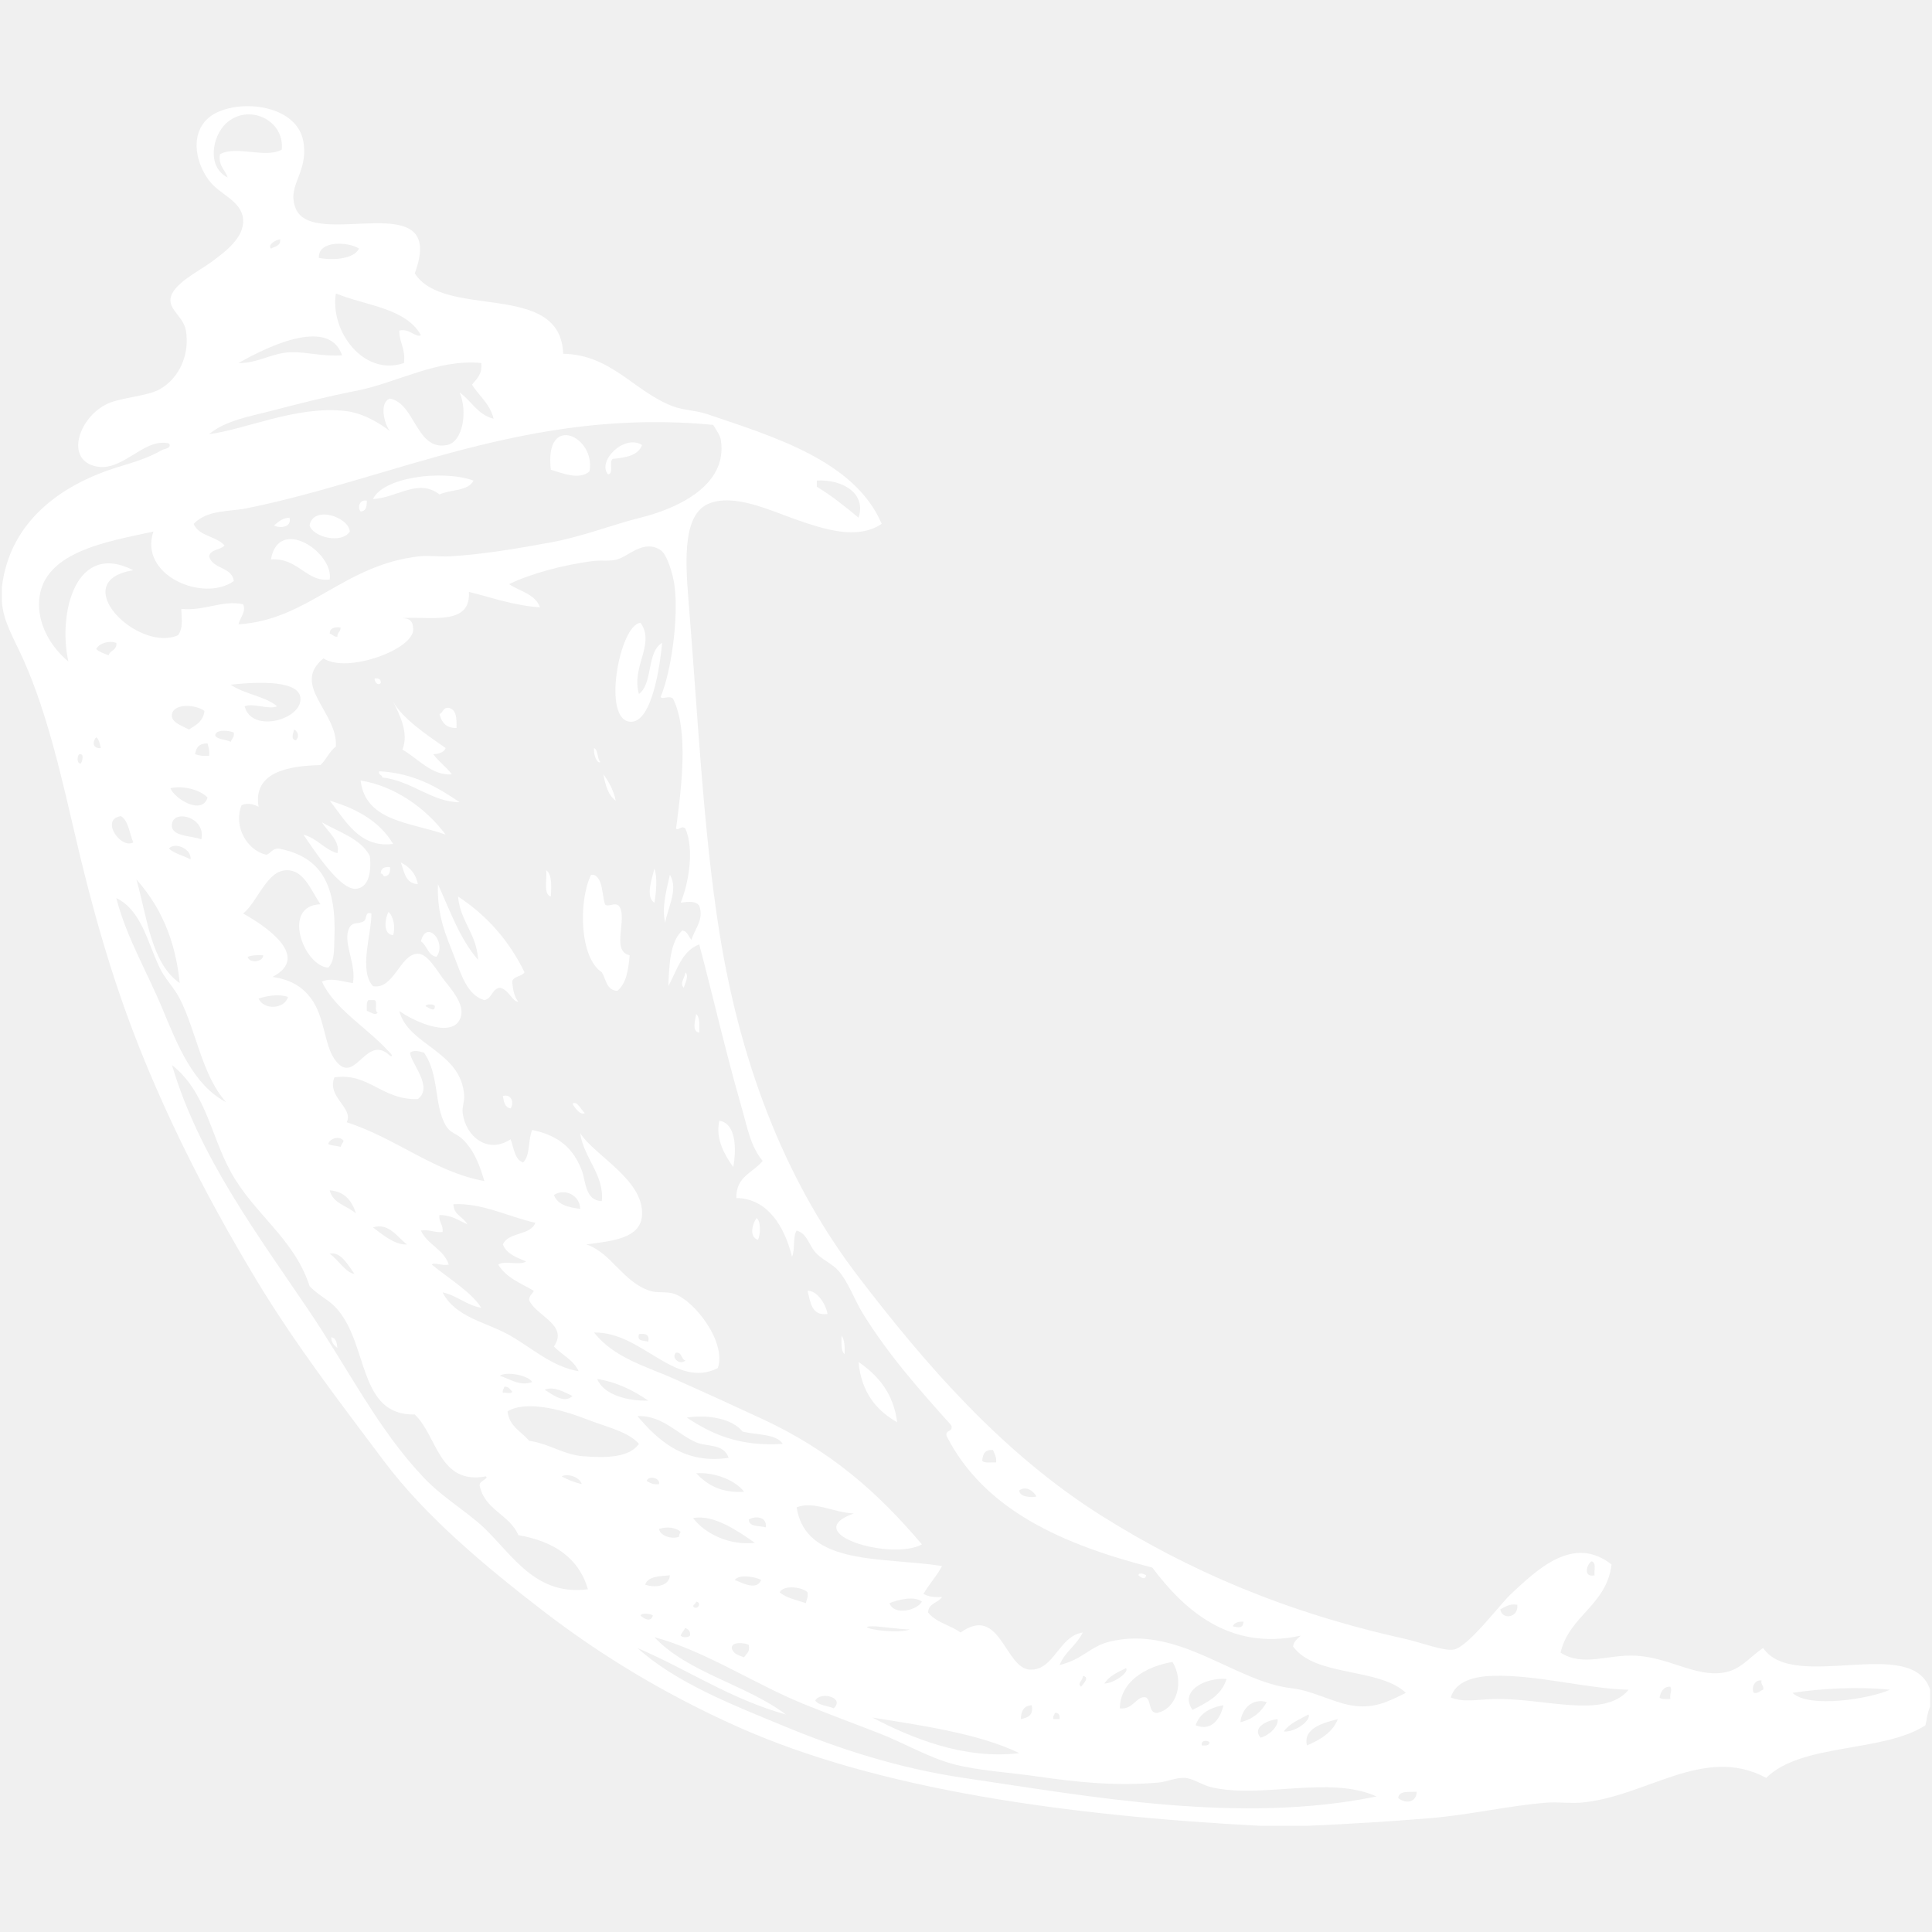
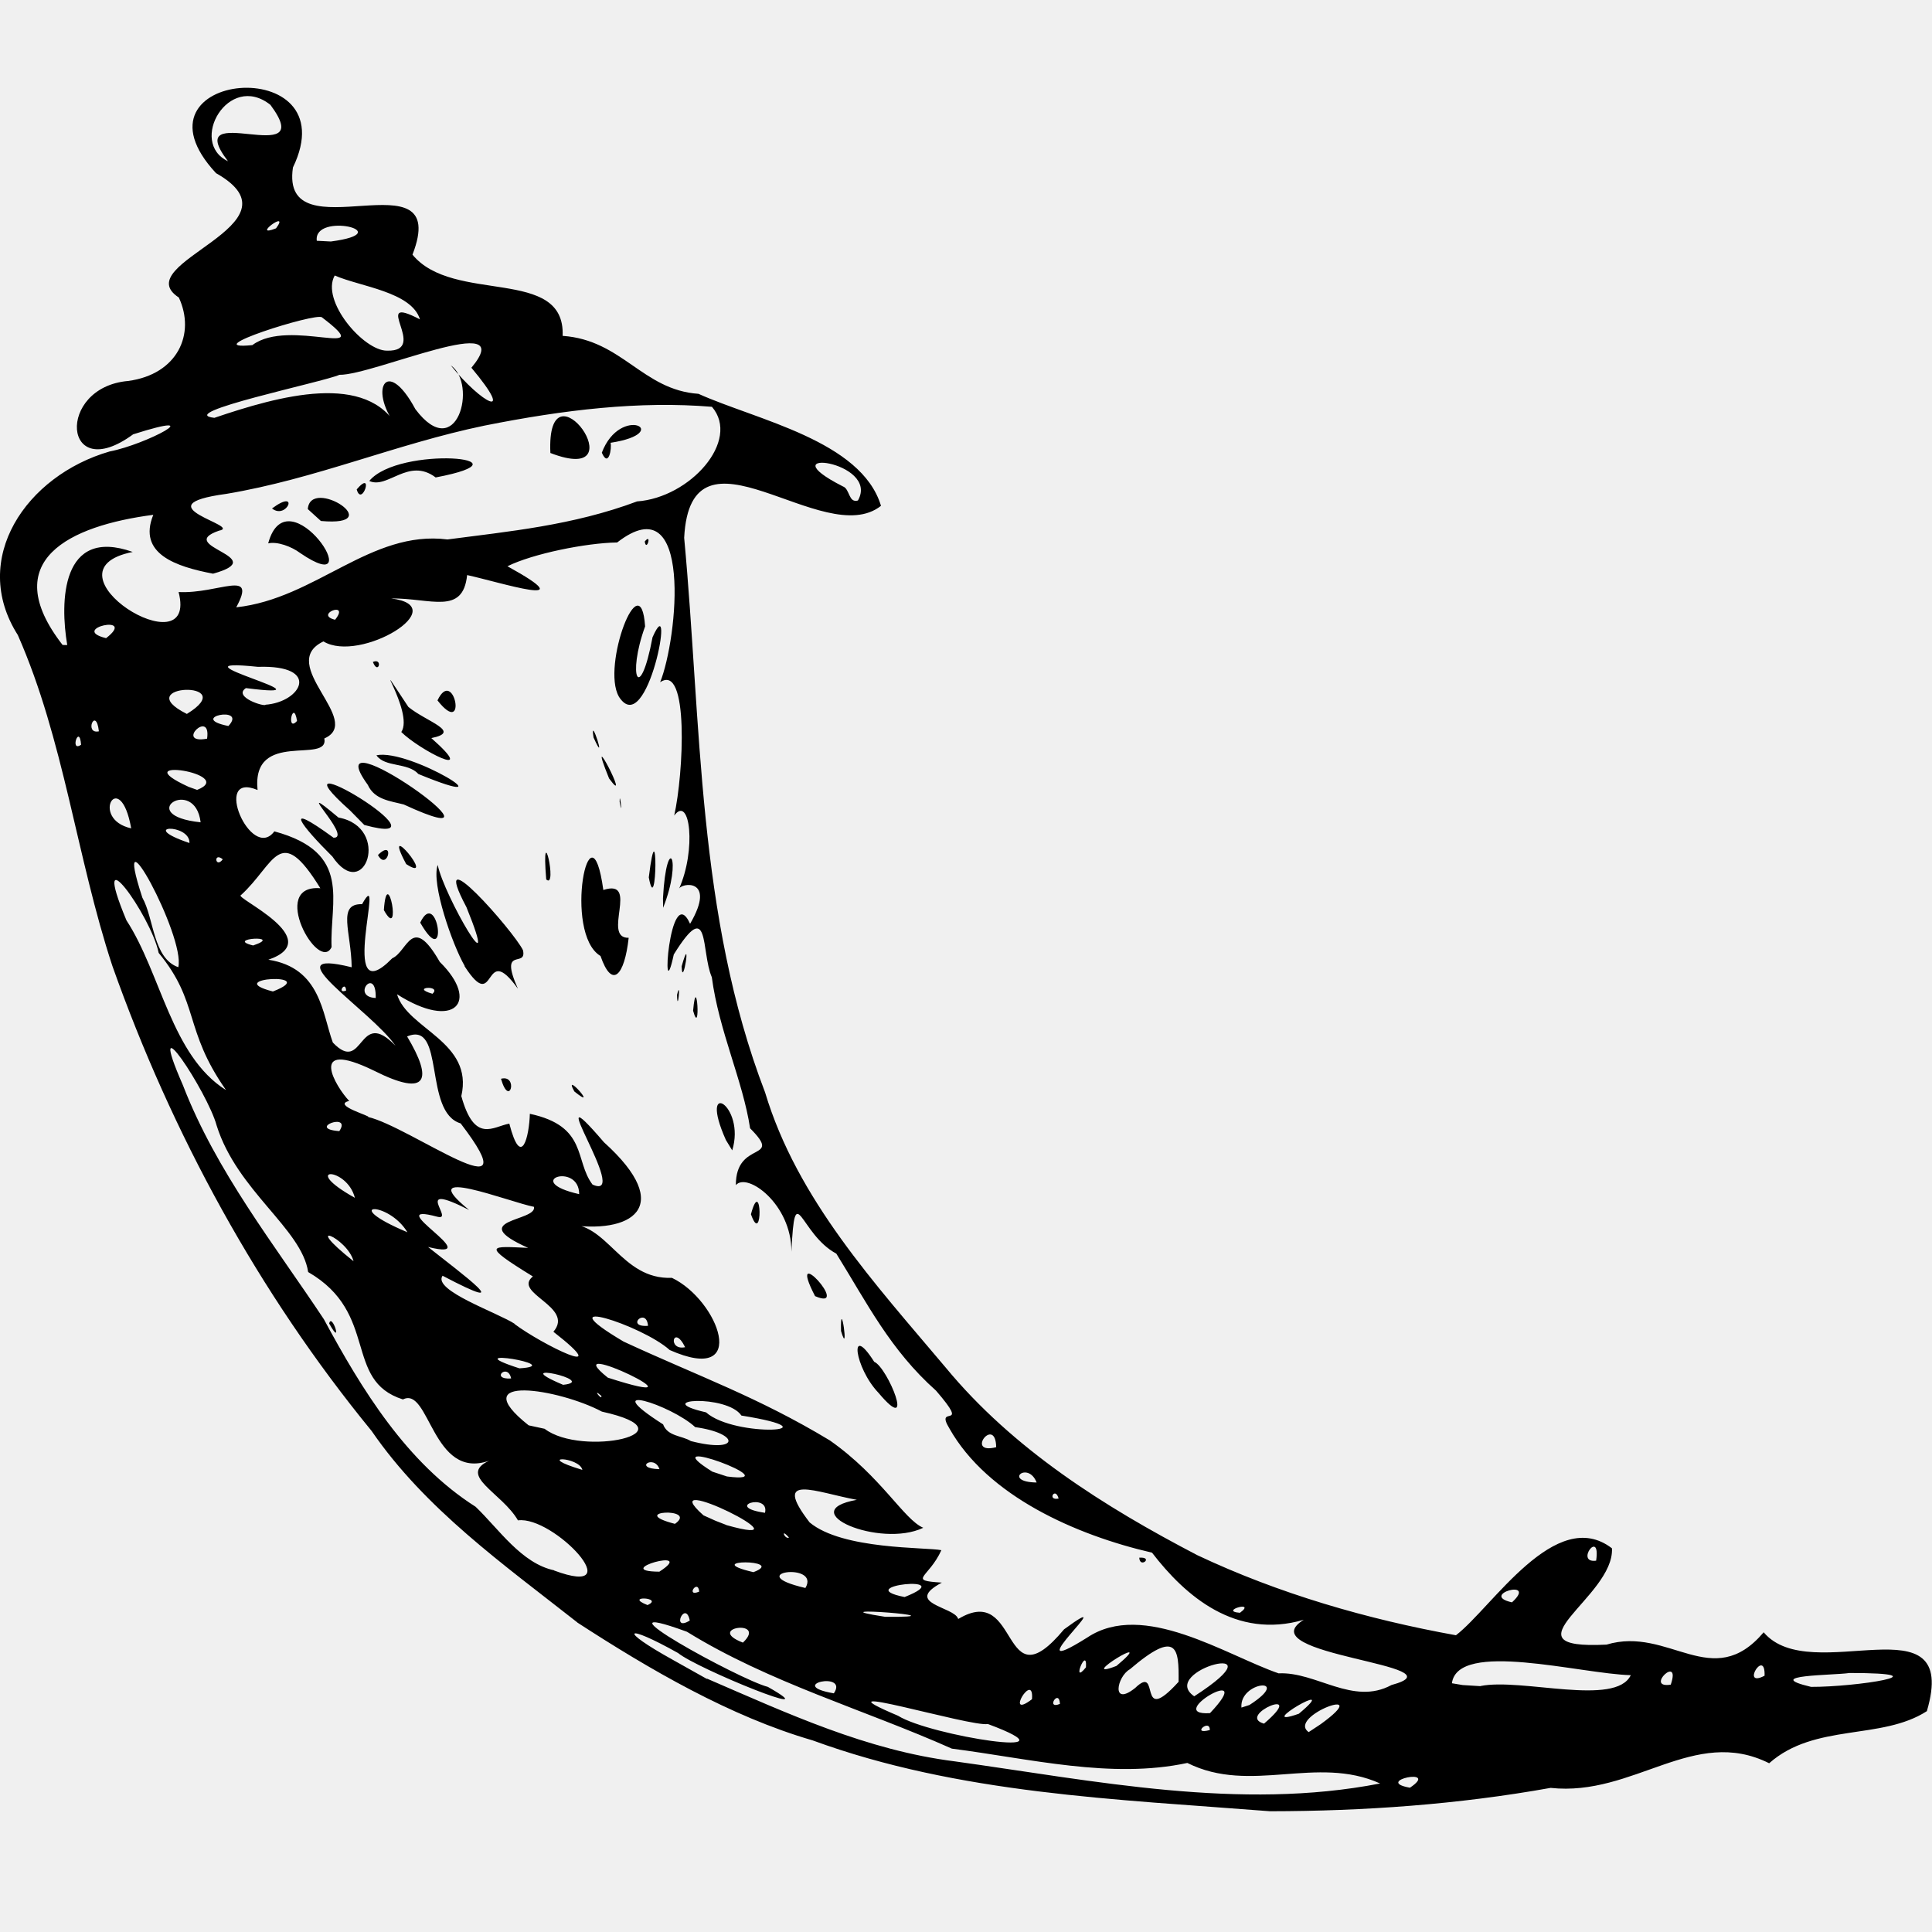
- <svg xmlns="http://www.w3.org/2000/svg" fill="#ffffff" version="1.1" width="800px" height="800px" viewBox="0 0 512 512" enable-background="new 0 0 512 512" xml:space="preserve">
-   <g id="SVGRepo_bgCarrier" stroke-width="0" />
-   <g id="SVGRepo_tracerCarrier" stroke-linecap="round" stroke-linejoin="round" />
-   <g id="SVGRepo_iconCarrier">
-     <g id="e6c6b53d3c8160b22dad35a0f7103ecc">
-       <path display="inline" fill-rule="evenodd" clip-rule="evenodd" d="M145.973,124.482c-1.766-15.299,12.003-8.814,10.244,0.41 C153.633,127.35,148.86,125.334,145.973,124.482z M162.363,121.613c3.468-0.354,6.774-0.874,7.787-3.687 c-4.797-2.957-11.965,4.339-9.016,7.787C162.771,125.574,161.323,122.351,162.363,121.613z M116.468,131.038 c2.888-1.343,7.633-0.836,9.016-3.687c-8.596-2.994-24.076-0.784-26.638,4.917C105.399,131.863,110.879,126.663,116.468,131.038z M97.207,132.679c-1.862-0.391-2.58,1.724-1.638,2.867C97.024,135.498,97.218,134.19,97.207,132.679z M92.699,140.875 c-0.262-3.909-9.718-7.03-10.653-1.639C82.864,142.297,90.491,144.266,92.699,140.875z M76.719,137.188 c-1.953,0.091-2.957,1.142-4.099,2.048C74.106,140.102,77.398,139.792,76.719,137.188z M71.803,148.25 c7.218-0.507,9.415,6.13,15.569,5.327C88.519,146.433,73.837,136.606,71.803,148.25z M169.329,183.899 c-2.152-7.142,4.438-13.272,0.409-18.851c-5.578,0.445-10.402,26.334-2.458,26.23c5.704-0.079,7.715-15.738,8.194-20.898 C171.298,172.754,173.117,181.132,169.329,183.899z M100.896,181.034c0.124-1.083-0.568-1.347-1.639-1.233 C99.284,180.907,100.193,181.772,100.896,181.034z M120.976,192.917c0.079-2.539-0.021-4.897-2.048-5.327 c-1.543-0.175-1.451,1.281-2.46,1.641C117.031,191.397,118.175,192.988,120.976,192.917z M101.306,206.031 c7.857,0.884,13.118,6.552,20.489,6.554c-5.878-3.957-11.985-7.683-21.309-8.194C100.189,205.509,101.3,205.216,101.306,206.031z M163.183,212.177c-0.611-2.805-1.828-5.005-3.277-6.968C160.439,208.089,161.174,210.768,163.183,212.177z M118.106,221.191 c-5.143-6.882-13.337-12.879-22.537-14.343C96.868,217.841,109.088,217.92,118.106,221.191z M104.175,223.648 c-3.512-5.911-9.533-9.317-16.803-11.471C91.458,217.255,95.201,224.823,104.175,223.648z M85.324,217.914 c1.399,2.429,4.916,4.912,4.099,8.195c-3.593-1.05-5.34-3.949-9.016-4.917c1.952,2.711,9.402,14.729,13.931,14.345 c2.891-0.25,4.198-3.441,3.688-8.606C95.811,222.176,88.76,220.078,85.324,217.914z M106.223,228.568 c0.911,2.505,1.231,5.598,4.509,5.735C110.174,231.448,108.506,229.699,106.223,228.568z M103.354,229.799 c-1.528-0.167-2.403,0.324-2.457,1.636c0.459,0.09,0.638,0.454,0.818,0.819C103.025,232.203,103.521,231.327,103.354,229.799z M173.427,239.222c0.427-2.316,0.861-6.778,0-9.016C172.901,232.508,170.922,237.686,173.427,239.222z M144.743,230.616 c0.313,2.422-0.858,6.323,1.229,6.97C146.063,235.793,146.481,231.755,144.743,230.616z M164.002,240.042 c-1.189-1.054-2.895,0.539-3.688-0.408c-0.838-2.713-0.491-6.61-2.868-7.787c-0.271,0-0.546,0-0.818,0 c-3.375,6.99-3.042,22.007,2.867,25.814c1.116,1.891,1.225,4.787,4.098,4.92c2.362-1.875,2.942-5.524,3.279-9.428 C161.743,252.076,166.521,243.235,164.002,240.042z M176.297,244.547c0.505-3.628,3.607-8.905,1.229-12.7 C176.741,235.438,175.255,240.499,176.297,244.547z M104.175,247.83c0.653-1.873,0.14-5.05-1.23-6.148 C101.989,243.476,101.433,247.608,104.175,247.83z M111.55,249.467c1.655,1.077,1.782,3.68,4.099,4.098 C118.532,249.885,113.063,243.399,111.55,249.467z M181.623,257.661c0.003,1.256-1.643,2.974-0.409,4.097 C181.451,260.743,182.698,258.631,181.623,257.661z M185.31,273.643c-0.017-1.892,0.231-4.05-0.818-4.915 C184.308,270.187,183.227,273.418,185.31,273.643z M133.269,290.447c0.243,1.526,0.492,3.057,2.048,3.277 C136.322,292.318,135.58,289.828,133.269,290.447z M151.709,292.497c0.57,1.082,2.208,3.231,3.277,2.454 C154.038,294.252,152.944,291.55,151.709,292.497z M190.637,297.005c-1.151,4.879,1.574,9.324,3.689,12.293 C195.192,304.541,195.111,297.729,190.637,297.005z M200.884,328.552c0.619-1.239,0.838-5.057-0.41-5.73 C199.395,324.302,198.433,327.845,200.884,328.552z M219.32,348.226c-0.593-3.011-2.952-6.263-5.325-6.15 C214.825,345.069,214.969,348.754,219.32,348.226z M223.012,353.961c0.017,1.896-0.229,4.059,0.818,4.915 C223.883,356.917,223.855,355.029,223.012,353.961z M87.782,354.372c0.006,1.501,0.809,2.196,1.641,2.869 C89.259,355.898,89.067,354.593,87.782,354.372z M237.764,376.907c-1.009-7.727-5.073-12.404-10.244-15.977 C228.26,368.927,232.179,373.755,237.764,376.907z M303.74,417.478c-0.249-0.232-1.946-0.956-2.05,0 C302.306,417.952,303.416,418.917,303.74,417.478z M511.501,447.802c0,1.506,0,3.003,0,4.508c-0.666,1.385-0.882,3.215-1.231,4.916 c-11.395,7.318-32.803,4.624-42.209,13.935c-16.497-8.887-31.829,5.111-49.17,6.559c-2.865,0.236-6.051-0.241-9.021,0 c-10.246,0.827-20.252,3.223-30.731,4.096c-10.745,0.895-21.512,1.551-32.781,2.05c-4.101,0-8.196,0-12.293,0 c-50.825-2.669-101.077-9.506-138.508-26.228c-18.661-8.338-35.838-18.567-51.632-30.735c-15.37-11.835-31.147-24.993-42.21-39.747 c-11.778-15.711-23.562-30.989-34.012-48.352c-10.081-16.759-19.504-34.412-27.864-54.094 c-8.247-19.408-14.123-38.613-19.672-62.287c-3.627-15.484-7.455-33.015-13.932-47.534c-2.522-5.654-5.458-10.282-5.736-15.574 c0-1.227,0-2.46,0-3.687c2.021-17.212,15.407-27.203,31.143-31.965c3.94-1.191,7.771-2.329,11.474-4.508 c0.241-0.139,2.602-0.38,1.641-1.638c-7.011-1.687-12.779,8.635-20.489,5.737c-6.845-2.574-2.904-13.172,4.508-16.391 c3.46-1.503,10.33-1.894,13.521-3.688c5.502-3.092,7.999-9.625,6.968-15.572c-0.611-3.514-4.258-5.364-4.098-8.196 c0.224-3.949,7.285-7.383,10.653-9.835c4.121-2.999,8.999-6.745,8.606-11.474c-0.414-4.94-6.224-6.514-9.016-10.244 C51.027,42,50.332,33.25,57.458,29.821c7.471-3.595,21.39-1.636,22.949,7.787c1.374,8.305-4.522,11.469-2.051,17.62 c4.604,11.446,40.409-6.672,31.556,17.212c7.874,12.343,38.645,1.784,39.339,21.309c12.834,0.258,18.732,9.997,29.094,13.933 c2.777,1.054,6.084,1.054,9.016,2.048c17.476,5.94,39.132,12.312,46.305,29.095c-6.482,4.367-15.328,1.443-22.946-1.229 c-6.627-2.327-16.287-6.935-22.949-4.099c-6.605,2.813-6.252,14.098-5.327,25.405c2.46,30.102,3.903,61.151,8.194,88.104 c5.993,37.623,18.803,67.756,36.883,91.384c17.49,22.859,38.037,46.796,64.743,63.518c22.535,14.105,47.853,25.234,79.91,32.37 c4.754,1.061,10.501,3.377,13.112,2.869c3.871-0.744,12.201-12.001,15.166-14.75c7.049-6.554,16.534-15.724,26.631-7.789 c-1.372,10.925-11.161,13.433-13.523,23.362c6.071,3.863,12.509,0.366,20.082,0.815c8.812,0.524,15.569,5.577,22.951,4.508 c4.711-0.682,7.069-4.191,10.653-6.554C475.388,448.642,506.78,433.147,511.501,447.802z M422.574,417.478 c-0.174-1.322,0.541-3.543-0.818-3.684C420.574,414.393,419.406,418.16,422.574,417.478z M216.457,128.99 c4.014,2.404,7.548,5.292,11.063,8.199c2.116-6.231-3.957-10.217-11.063-9.837C216.457,127.896,216.457,128.443,216.457,128.99z M326.688,431.001c1.563,0.329,2.694,0.641,2.869-1.227C328.097,429.679,327.104,430.045,326.688,431.001z M270.136,394.938 c-0.138,1.93,3.755,1.967,4.512,1.639C274.007,395.296,272.065,393.633,270.136,394.938z M260.301,387.154 c0.682,0.69,2.407,0.324,3.688,0.411c0.137-1.501-0.458-2.278-0.819-3.281C261.016,384.048,260.421,385.361,260.301,387.154z M181.623,219.55c-1.112-0.942-1.919,0.784-2.459,0c1.335-10.166,3.48-25.818-0.819-34.418c-1.063-0.928-2.745,0.326-3.277-0.412 c2.861-6.83,4.793-21.075,3.687-29.504c-0.389-2.971-1.932-8.255-3.687-9.425c-4.41-2.936-8.423,1.576-11.476,2.459 c-1.921,0.56-4.057,0.16-6.146,0.408c-8.263,0.996-17.031,3.46-22.537,6.146c2.87,1.913,6.938,2.624,8.194,6.146 c-7.14-0.505-12.71-2.583-18.851-4.096c0.655,9.245-10.683,6.348-17.619,6.968c2.396,0.052,2.78,1.21,2.869,2.867 c0.285,5.439-17.613,11.885-23.768,7.789c-8.779,7.078,3.863,14.308,3.278,23.358c-1.726,1.279-2.523,3.485-4.098,4.913 c-8.725,0.212-17.902,1.967-16.394,11.066c-1.179-0.688-3.039-1.147-4.508-0.412c-2.23,5.745,1.514,11.981,6.559,13.116 c1.271-0.37,1.567-1.711,3.278-1.639c11.396,2.179,15.408,9.737,14.753,24.174c-0.114,2.486,0.133,5.73-1.639,7.379 c-6.467-0.443-12.463-16.405-2.05-16.8c-2.497-3.674-4.388-9.155-9.016-9.018c-5.305,0.158-7.686,8.542-11.474,11.475 c5.46,3.017,18.283,11.343,7.785,16.801c5.197,0.779,8.097,2.84,10.244,5.734c3.578,4.832,3.464,12.072,6.148,15.985 c5.431,7.922,8.298-7.106,14.75-0.823c1.524,0.524-0.671-1.48-0.819-1.635c-5.535-5.976-13.977-10.874-17.21-18.031 c2.485-1.139,5.816,0.104,8.194,0.408c0.94-4.814-2.405-10.262-1.229-13.936c0.847-2.634,2.41-1.474,4.099-2.456 c0.993-0.578,0.216-2.73,2.05-2.048c-0.011,5.626-3.401,15.094,0.407,19.259c5.561,0.998,7.167-8.565,11.886-8.605 c2.636-0.023,5.127,4.617,6.965,6.966c2.208,2.819,5.209,6.283,4.508,9.423c-1.476,6.62-12.594,1.58-16.391-1.23 c2.314,9.186,16.553,10.612,17.21,22.543c0.075,1.331-0.597,3.031-0.409,4.504c0.805,6.296,6.676,10.975,12.702,6.97 c0.886,2.258,1.002,5.285,3.281,6.146c1.996-1.688,1.287-6.089,2.457-8.608c7.15,1.497,10.883,4.94,13.112,10.654 c1.104,2.827,0.819,8.067,5.327,8.196c0.69-6.986-4.784-11.315-5.735-18.031c3.673,5.926,16.922,12.338,16.392,21.72 c-0.352,6.188-7.706,6.861-14.753,7.785c6.716,2.308,9.529,9.83,16.801,12.292c1.954,0.666,4.464,0.096,6.556,0.823 c5.321,1.851,13.829,12.759,11.476,19.67c-11.338,5.714-20.184-9.73-32.784-9.423c5.313,6.774,14.004,9.028,21.309,12.293 c7.862,3.51,15.734,7.106,23.358,10.653c17.972,8.359,30.447,19.296,42.209,33.193c-8.161,4.45-32.897-2.952-18.031-8.2 c-5.171-0.175-10.644-3.418-15.164-1.634c2.396,15.636,22.968,13.095,38.522,15.569c-1.416,2.682-3.412,4.786-4.919,7.377 c1.199,0.707,2.856,0.965,4.919,0.819c-0.996,1.597-3.589,1.601-3.69,4.096c1.992,2.653,5.935,3.356,8.606,5.327 c10.531-7.552,11.712,9.581,18.44,9.835c6.358,0.237,7.577-8.899,13.936-9.835c-1.598,3.323-4.725,5.111-6.146,8.608 c6.226-1.505,8.001-4.857,13.107-6.15c18.298-4.629,33.298,10.612,48.355,12.297c5.414,0.603,10.796,3.643,15.573,4.508 c6.176,1.114,9.973-0.919,14.751-3.277c-7.277-6.795-23.986-4.149-29.912-12.297c0.229-1.409,1.193-2.083,2.05-2.865 c-19.18,4.213-31.256-7.281-39.34-18.031c-23.662-6.112-44.421-15.133-54.504-34.831c-0.484-1.855,1.817-0.915,1.233-2.87 c-8.319-9.257-16.634-18.655-23.358-29.505c-2.324-3.746-3.915-8.454-6.558-11.473c-1.674-1.913-4.483-2.966-6.146-4.92 c-1.821-2.142-2.069-4.824-4.92-5.734c-1.096,1.634-0.361,5.098-1.227,6.965c-1.971-7.913-6.362-15.428-14.752-15.573 c-0.156-5.755,4.493-6.703,6.965-9.835c-3.254-3.913-4.038-8.841-5.736-14.75c-4.128-14.359-7.539-29.359-11.066-42.62 c-4.674,1.745-5.913,6.926-8.194,11.065c0.225-5.92,0.502-11.792,3.689-14.755c1.457,0.183,1.617,1.664,2.457,2.46 c0.77-2.792,3.412-5.396,2.048-9.014c-1.058-1.634-4.151-0.872-4.915-0.819C182.414,234.271,184.112,225.289,181.623,219.55z M346.357,462.557c3.543-1.514,6.732-3.377,8.192-6.97C350.698,456.552,345.268,458.007,346.357,462.557z M346.765,454.36 c-2.37,1.313-5.036,2.341-6.554,4.508C343.608,459.071,347.588,455.661,346.765,454.36z M334.064,460.506 c2.32-0.619,4.803-3.015,4.508-4.919C335.878,455.857,331.711,457.778,334.064,460.506z M335.703,451.079 c-3.688-1.165-6.699,1.722-6.97,5.331C332.019,455.595,334.243,453.72,335.703,451.079z M324.226,451.902 c-3.602,0.628-6.296,2.162-7.377,5.323C321.252,458.972,323.506,455.188,324.226,451.902z M318.491,462.557 c1.015,0.058,1.987,0.074,2.05-0.823C319.926,461.084,318.204,461.134,318.491,462.557z M325.049,444.933 c-5.734-0.44-12.592,3.281-9.016,8.196C319.851,451.208,323.718,449.341,325.049,444.933z M296.771,452.722 c3.581,0.503,4.517-3.593,6.97-2.874c1.423,0.898,0.558,4.088,2.865,4.101c5.36-1.09,7.29-8.404,4.097-13.523 C303.479,441.697,296.87,445.673,296.771,452.722z M298.409,442.067c-2.175,1.102-4.491,2.059-5.734,4.096 C295.356,446.047,299.349,443.09,298.409,442.067z M286.94,444.117c0.229,1.09-1.688,2.084-0.416,2.865 C286.865,446.467,289.02,444.441,286.94,444.117z M279.563,453.948c-0.129,0.558-0.586,0.782-0.407,1.639c0.541,0,1.09,0,1.639,0 C280.906,454.514,280.64,453.827,279.563,453.948z M273.417,451.902c-2.071,0.116-2.854,1.518-2.87,3.685 C272.331,455.191,273.957,454.63,273.417,451.902z M232.024,431.001c-2.525-0.111-3.295,0.279-0.407,0.824 c2.751,0.507,7.604,0.773,9.426,0C238.88,431.8,233.291,431.06,232.024,431.001z M244.321,424.447 c-2.144-1.63-6.454-0.449-8.605,0.408C236.957,428.265,243.051,426.751,244.321,424.447z M231.21,455.179 c10.22,5.356,24.292,11.203,38.926,9.424C259.502,459.396,243.688,457.175,231.21,455.179z M216.046,450.671 c0.979,1.344,3.291,1.352,4.915,2.051C223.986,449.798,217.337,448.151,216.046,450.671z M177.525,417.478 c-2.766,0.241-5.776,0.233-6.556,2.462C173.604,420.917,177.417,420.31,177.525,417.478z M169.738,428.132 c0.963,0.873,2.734,1.913,3.279,0C172.593,427.699,170.092,427.288,169.738,428.132z M174.656,393.3 c0.372-1.713-2.891-2.361-3.277-0.818C172.277,392.946,173.055,393.537,174.656,393.3z M179.985,407.231 c-0.02-0.562,0.193-0.898,0.409-1.227c-1.221-1.261-3.69-1.485-5.738-0.819C174.984,407.156,178.266,407.979,179.985,407.231z M180.395,433.463c0.524,0.558,1.934,0.558,2.458,0c0.193-1.289-0.512-1.676-1.229-2.054 C181.256,432.137,180.634,432.606,180.395,433.463z M193.099,386.335c-1.335-3.859-5.688-2.841-8.607-4.097 c-4.691-2.021-8.696-6.845-14.753-6.965c-0.272,0-0.547,0-0.817,0C174.19,381.481,181.162,388.152,193.099,386.335z M171.788,371.177c-3.825-2.599-8.015-4.832-13.523-5.738C160.016,369.834,166.832,371.348,171.788,371.177z M184.491,390.431 c2.873,3.003,6.479,5.273,12.704,4.916C194.802,392.136,189.084,390.077,184.491,390.431z M200.063,408.874 c-4.219-2.924-10.855-7.668-16.391-6.559C186.874,406.491,193.311,409.618,200.063,408.874z M184.491,424.447 c-0.099,0.583-0.674,0.687-0.819,1.223C184.682,426.988,186.202,424.722,184.491,424.447z M193.916,436.74 c0.348,1.563,1.853,1.971,3.279,2.458c0.555-0.948,1.646-1.36,1.229-3.277C197.428,435.322,193.846,434.977,193.916,436.74z M201.703,418.709c-1.269-0.777-5.897-1.646-6.968,0C196.723,419.516,200.628,421.604,201.703,418.709z M202.932,404.773 c0.41-3.048-3.038-3.061-4.508-2.05C198.562,404.773,201.274,404.25,202.932,404.773z M207.439,382.646 c-1.851-2.795-6.992-2.296-10.654-3.277c-2.682-3.368-9.095-4.591-14.752-3.688C188.512,379.997,195.881,383.415,207.439,382.646z M206.62,421.985c1.76,1.519,4.519,2.038,6.966,2.87c0.131-0.965,0.646-1.539,0.409-2.87 C212.802,420.609,207.625,419.898,206.62,421.985z M171.788,355.599c0.41-1.912-0.715-2.287-2.459-2.046 C168.711,355.674,170.755,355.129,171.788,355.599z M181.623,360.519c-1.197-0.304-0.794-2.208-2.459-2.05 C177.654,359.854,180.374,361.962,181.623,360.519z M153.348,363.388c-1.36-3.007-4.425-4.316-6.556-6.558 c3.996-5.789-4.92-8.159-6.557-12.293c-0.019-1.247,0.865-1.593,1.229-2.462c-3.443-2.017-7.419-3.505-9.426-6.961 c1.585-1.147,5.81,0.341,7.375-0.823c-2.482-1.069-5.162-1.938-6.146-4.508c1.437-3.344,7.279-2.279,8.605-5.735 c-7.059-1.559-14.072-5.31-21.72-4.919c0.087,2.919,2.685,3.326,3.688,5.327c-2.267-1.007-4.101-2.458-7.375-2.458 c-0.245,2.021,1.064,2.487,0.821,4.508c-2.235,0.183-3.368-0.731-5.739-0.407c1.69,3.771,6.024,4.902,7.378,9.016 c-1.676,0.424-3.951-0.666-4.508,0c4.326,3.593,10.644,7.381,13.111,11.469c-4.025-0.748-6.329-3.227-10.242-4.096 c3.276,6.487,11.253,7.839,17.21,11.065C140.594,356.854,146.058,362.178,153.348,363.388z M144.332,368.304 c1.713,0.936,5.123,3.908,7.377,1.643C149.809,369.105,146.82,367.193,144.332,368.304z M141.055,366.253 c-1.153-1.867-7.036-2.861-8.604-1.639C135.125,365.384,137.645,367.459,141.055,366.253z M133.678,367.484 c-0.129,0.557-0.582,0.781-0.409,1.643c0.721-0.237,2.407,0.49,2.459-0.412C135.092,368.258,134.873,367.384,133.678,367.484z M128.351,312.982c-1.118-3.851-2.611-8.071-5.736-11.062c-1.683-1.613-3.313-1.58-4.508-3.693 c-3.167-5.572-1.649-13.439-5.737-19.254c-0.967-0.315-2.832-0.811-3.688,0c0.077,2.687,6.313,9.058,2.051,12.293 c-9.424,0.374-13.052-7.128-22.128-5.739c-2.044,5.294,5.182,8.014,3.276,11.886C104.917,301.597,115.27,310.662,128.351,312.982z M98.846,325.275c2.408,1.834,5.889,4.766,9.016,4.508C105.385,328.028,103.106,323.895,98.846,325.275z M94.338,321.591 c-1.063-3.307-2.906-5.835-6.966-6.146C88.198,318.987,92.047,319.512,94.338,321.591z M87.372,332.245 c2.194,1.501,4.373,5.181,6.557,5.327C92.332,335.48,90.386,331.559,87.372,332.245z M90.242,303.967 c0.212-0.607,0.604-1.031,0.819-1.639c-1.051-1.447-3.642-0.657-4.097,0.823C87.77,303.709,89.304,303.543,90.242,303.967z M153.759,320.359c-0.058-3.526-3.975-5.572-6.967-3.685C147.74,319.278,150.597,319.969,153.759,320.359z M115.236,266.682 c0.069-0.678-2.523-0.678-2.457,0C113.341,266.806,115.251,268.532,115.236,266.682z M99.258,265.039c-0.547,0-1.094,0-1.641,0 c-0.563,0.527-0.405,1.784-0.41,2.865c0.749,0.112,2.298,1.48,2.87,0.415C99.063,267.962,100.195,265.467,99.258,265.039z M68.521,264.627c1.358,3.09,6.855,2.861,7.787-0.407C73.976,263.317,70.541,263.945,68.521,264.627z M69.753,253.153 c-1.585-0.079-3.021-0.013-4.101,0.412C65.971,255.353,69.742,255.035,69.753,253.153z M73.439,187.18 c-2.106,0.973-6.498-0.975-8.604,0c1.865,7.383,15.688,3.408,14.753-2.46c-0.794-4.978-13.939-3.745-18.441-3.277 C64.636,183.963,70.182,184.427,73.439,187.18z M57.049,194.965c0.771,1.142,2.89,0.934,4.098,1.639 c0.237-0.854,1.017-1.168,0.819-2.458C60.891,193.578,57.023,193.131,57.049,194.965z M77.949,193.327 c-0.221,0.894-0.994,2.651,0.407,2.869C79.332,195.508,79.128,193.921,77.949,193.327z M89.423,168.739 c-0.108-1.198,0.925-1.256,0.819-2.458c-1.666-0.163-2.857,0.149-2.87,1.638C88.152,168.097,88.401,168.802,89.423,168.739z M89.013,77.767c-1.632,10,7.378,22.097,18.029,18.439c0.497-3.774-1.225-5.329-1.229-8.604c2.718-0.659,4.318,1.951,5.736,1.229 C107.563,81.618,96.96,81.021,89.013,77.767z M84.503,68.342c3.602,0.713,9.255,0.352,10.656-2.459 C92.438,64.065,84.274,63.578,84.503,68.342z M74.668,39.656c0.788-7.959-8.938-12.357-14.75-6.965 c-3.633,3.368-5.211,11.502,0.409,14.343c-0.638-2.096-2.501-2.963-2.048-6.146C62.55,38.446,70.381,42.079,74.668,39.656z M71.803,65.882c1.042-0.595,2.607-0.666,2.458-2.458C73.001,63.551,70.854,64.909,71.803,65.882z M63.195,96.206 c5.11,0.121,8.963-2.761,13.933-2.867c4.302-0.091,8.402,1.189,13.523,0.819C86.994,83.425,69.225,92.798,63.195,96.206z M55.41,115.057c9.669-1.229,23.14-7.591,36.061-6.146c4.874,0.544,9.143,3.287,11.883,5.327c-1.397-1.491-3.052-7.61,0-8.604 c6.725,1.281,6.949,13.987,15.162,12.293c4.184-0.863,5.458-8.979,3.279-13.933c3.127,2.2,4.738,5.916,9.016,6.967 c-0.976-3.942-3.813-6.023-5.736-9.016c1.208-1.522,2.79-2.674,2.457-5.739c-11.727-1.127-22.136,5.203-33.193,7.377 c-8.581,1.69-14.967,3.364-22.535,5.327C66.114,110.385,59.783,111.42,55.41,115.057z M20.988,199.884 c-0.563,0.522-0.714,2.448,0.409,2.458C21.734,202.045,22.497,199.506,20.988,199.884z M35.328,151.12 c-17.969,2.851,1.184,21.961,11.886,17.212c1.355-2.081,0.934-3.988,0.819-6.97c6.235,0.611,10.926-2.426,16.393-1.227 c0.882,1.905-0.786,3.518-1.23,5.325c18.593-1.179,27.799-15.788,47.943-18.029c2.503-0.279,5.356,0.164,8.198,0 c8.483-0.495,17.88-2.067,26.636-3.689c8.591-1.588,16.446-4.747,23.766-6.554c9.187-2.271,23.163-8.271,21.311-20.491 c-0.212-1.391-1.177-2.641-2.05-4.098c-48.834-4.722-85.346,14.422-123.754,22.129c-4.614,0.925-10.224,0.31-13.934,4.096 c1.342,3.302,6.058,3.231,8.194,5.737c-1.068,1.252-3.709,0.932-4.096,2.87c0.904,3.466,6.042,2.694,6.556,6.558 c-8.157,5.75-25.261-1.584-21.309-13.114c-12.325,2.701-30.27,5.385-30.323,19.26c-0.025,6.115,3.62,11.771,7.784,15.162 C15.297,162.387,20.092,143.297,35.328,151.12z M50.492,227.749c0.373-2.775-4.188-4.718-5.736-2.867 C46.266,226.239,48.63,226.74,50.492,227.749z M36.149,233.076c2.898,10.076,3.841,22.113,11.474,27.456 C46.474,248.704,42.277,239.925,36.149,233.076z M53.36,222.422c1.276-5.785-7.211-8.051-7.785-4.099 C45.074,221.765,50.501,221.365,53.36,222.422z M55,211.356c-1.85-2.023-6.493-3.277-9.834-2.458 C46.345,211.799,53.599,216.092,55,211.356z M50.083,193.327c1.851-1.154,3.815-2.198,4.096-4.92 c-2.378-1.78-8.071-2.031-8.604,0.824C45.172,191.389,48.064,192.264,50.083,193.327z M55.41,200.292 c0.179-1.408-0.162-2.295-0.41-3.279c-2.102-0.052-3.083,1.015-3.278,2.871C52.742,200.228,53.917,200.419,55.41,200.292z M26.725,198.244c-0.316-1.05-0.41-2.323-1.229-2.868C24.477,196.479,24.438,198.46,26.725,198.244z M30.823,170.38 c-1.839-0.717-4.561,0.048-5.327,1.638c0.86,0.776,2.098,1.181,3.278,1.637C29.188,172.299,31.041,172.374,30.823,170.38z M35.328,223.241c-1.06-2.354-1.193-5.635-3.276-6.965C26.441,217.074,32,225.135,35.328,223.241z M43.115,267.496 c4.001,9.673,8.224,20.128,16.803,24.586c-6.415-7.137-7.929-18.946-12.295-27.455c-1.51-2.936-3.919-5.219-5.327-8.193 c-3.313-7.003-4.84-15.174-11.473-18.441C33.437,248.298,39.036,257.624,43.115,267.496z M155.808,421.167 c-2.48-8.446-9.137-12.722-18.441-14.343c-2.3-5.485-8.938-6.629-10.244-13.112c-0.212-1.331,2.538-1.801,1.641-2.458 c-12.472,2.362-12.912-10.857-18.851-16.393c-14.987,0.271-12.199-18.272-20.489-27.862c-2.368-2.744-4.716-3.377-7.377-6.146 c-4.095-12.691-14.782-19.129-20.899-30.323c-5.433-9.947-6.576-21.167-15.571-28.278c7.117,24.095,22.364,44.463,36.061,64.748 c10.964,16.23,18.42,31.688,30.733,44.663c4.184,4.403,8.908,7.352,13.934,11.473C134.854,410.146,140.741,423.15,155.808,421.167z M154.167,393.3c-0.441-1.755-3.602-2.939-5.327-2.046C150.429,392.128,152.175,392.835,154.167,393.3z M169.329,382.646 c-2.776-3.235-8.588-4.467-13.932-6.555c-6.629-2.595-16.087-5.052-20.898-2.05c0.484,4.021,3.687,5.327,5.736,7.785 c5.693,0.877,8.951,3.655,14.341,4.096C160.929,386.447,166.862,386.164,169.329,382.646z M364.796,476.08 c-12.4-5.655-30.586,0.707-43.848-2.462c-2.503-0.599-4.716-2.32-6.965-2.458c-2.237-0.137-4.841,1.044-6.966,1.231 c-11.357,1.01-21.725-0.112-32.37-1.643c-7.469-1.073-15.424-1.493-22.132-3.277c-6.425-1.705-13.07-5.639-19.67-8.196 c-6.697-2.591-13.669-5.173-20.079-7.785c-12.646-5.152-26.086-14.068-39.34-17.619c8.941,9.498,24.334,12.55,34.834,20.489 c-14.838-4.15-26.034-11.939-39.34-17.62c10.367,9.282,24.833,14.904,39.34,20.896c14.447,5.972,30.146,11.024,47.122,13.523 C289.103,476.126,328.654,483.503,364.796,476.08z M375.45,474.849c-2.104,0.084-4.725-0.354-4.915,1.639 C372.318,478.018,375.317,477.859,375.45,474.849z M397.578,426.493c0.582,3.028,4.978,2.125,4.512-1.23 C399.856,424.946,398.888,425.895,397.578,426.493z M431.59,447.802c-11.016-0.266-24.605-4.071-36.063-3.685 c-4.396,0.146-9.739,1.198-11.062,5.73c3.381,1.372,7.003,0.549,11.062,0.416C408.818,449.814,425.058,455.786,431.59,447.802z M442.656,446.982c-1.917-0.004-2.482,1.348-2.869,2.865c0.527,0.565,1.779,0.412,2.869,0.416 C442.461,448.45,443.218,448.222,442.656,446.982z M466.834,445.345c-2-0.304-2.745,2.183-2.05,3.28 c1.289,0.195,1.601-0.586,2.461-0.823C467.541,446.55,466.538,446.596,466.834,445.345z M500.843,447.802 c-8.389-0.894-18.186-0.341-25.813,0.823C479.521,452.854,495.652,450.155,500.843,447.802z M106.633,198.651 c4.042,2.246,7.772,6.978,13.114,6.558c-1.443-1.971-3.489-3.341-4.92-5.325c1.522-0.12,2.815-0.463,3.279-1.64 c-4.984-3.487-11.376-7.746-13.932-12.297C105.861,189.216,108.443,194.424,106.633,198.651z M159.086,201.933 c-0.877-0.898-0.482-3.073-1.641-3.688C157.184,200.028,158.338,202.521,159.086,201.933z M121.385,237.586 c0.628,6.747,4.94,9.806,5.327,16.8c-4.79-5.454-7.464-13.027-10.654-20.083c-0.313,8.535,2.267,13.823,4.508,19.674 c1.725,4.496,3.342,9.773,7.785,11.063c2.075-0.387,1.959-2.966,4.101-3.281c2.278,0.328,3.464,3.904,4.915,3.692 c-1.094-1.23-1.435-3.21-1.639-5.327c0.396-1.518,2.566-1.26,3.277-2.462C134.884,249.219,128.977,242.557,121.385,237.586z"> </path>
-     </g>
-   </g>
+ <svg xmlns="http://www.w3.org/2000/svg" width="64" height="64" viewBox="0 0 32 32" preserveAspectRatio="xMidYMid">
+   <path d="M9.563 26.873c-1.22-.96-2.52-1.878-3.408-3.172-1.87-2.283-3.31-4.925-4.294-7.703-.595-1.806-.8-3.743-1.566-5.48-.802-1.26.138-2.64 1.52-3.04.615-.118 1.696-.7.39-.284-1.17.858-1.283-.78-.083-.884.82-.11 1.12-.78.84-1.382-.88-.574 2.132-1.203.616-2.06C2 1.168 5.786.84 4.852 2.774 4.63 4.26 7.498 2.5 6.832 4.218c.677.825 2.534.188 2.487 1.345.986.068 1.324.897 2.25.96.96.433 2.697.774 3.023 1.855-.95.753-3.153-1.555-3.26.53.288 3.08.214 6.252 1.34 9.185.533 1.775 1.825 3.173 2.99 4.556 1.117 1.354 2.63 2.308 4.17 3.11 1.352.638 2.81 1.06 4.283 1.326.597-.457 1.653-2.156 2.584-1.44.045.806-1.85 1.684-.09 1.595 1.035-.312 1.752.8 2.603-.204.785.93 3.26-.593 2.703 1.306-.755.487-1.856.193-2.612.863-1.247-.623-2.24.557-3.62.408-1.533.275-3.092.385-4.646.387-2.55-.2-5.153-.286-7.578-1.174-1.367-.397-2.7-1.175-3.9-1.954zm2.153.933c1.334.576 2.64 1.184 4.1 1.368 2.32.322 4.715.82 7.043.366-1.054-.476-2.143.185-3.193-.34-1.26.27-2.6-.07-3.9-.237-1.455-.648-3.026-1.094-4.388-1.936-1.703-.622.88.798 1.34.913 1.064.604-1.17-.3-1.486-.56-.892-.5-1.005-.396-.088.112l.56.314zm-2.54-1.794c1.293.48-.006-.91-.597-.83-.262-.455-1.003-.743-.48-.987-.94.326-.984-1.24-1.425-1.016-.994-.314-.387-1.426-1.57-2.11-.108-.72-1.176-1.343-1.516-2.428-.15-.556-1.207-2.15-.558-.666.552 1.43 1.524 2.653 2.334 3.875.628 1.164 1.37 2.38 2.514 3.107.386.37.758.937 1.302 1.053zm-3.724-4.09c.045-.195.236.422 0 0zm5.273 4.663c.286-.128-.412-.162 0 0zm.7.256c-.073-.353-.32.198 0 0zm.88.366c.418-.398-.645-.25 0 0zm1.506.84c.254-.375-.813-.14 0 0zm-2.89-2.015c.65-.42-.84-.006 0 0zm.66.33c-.02-.222-.235.1 0 0zm3.293 2.056c.53.334 3.092.732 1.488.137-.27.056-2.975-.766-1.488-.137zm-5.228-4.072c-.05-.222-.822-.246 0 0zm1.533.894c.4-.28-.828-.215 0 0zm1.3.8c.573-.216-.928-.217 0 0zM9.02 23.665c.62.476 2.506.06.95-.284-.707-.377-2.3-.635-1.214.227l.263.057zm4.32 2.637c.26-.44-1.086-.252 0 0zm-1.313-1.043c1.52.43-1.277-.96-.375-.16l.2.09.175.068zm2.632 1.52c1.44.014-1.3-.2 0 0zm-6.193-3.947c-.056-.268-.355.022 0 0zm8.627 5.312c.038-.484-.47.36 0 0zm-6.17-3.81c-.087-.255-.45-.01 0 0zm-2.32-1.67c.826-.05-1.13-.364 0 0zM5.856 20.89c-.103-.396-.898-.712 0 0zm7.212 4.577c-.15-.173-.07.037 0 0zm4.488 2.755c-.014-.264-.244.1 0 0zm-4.885-3.165c.08-.34-.705-.103 0 0zm-3.344-2.12c.615-.065-.985-.415 0 0zm5.656 3.515c.958-.38-.933-.185 0 0zm-2.942-1.997c1.103.142-1.313-.75-.243-.08l.243.08zm3.835 2.358c1.03-.615.69 1.443 1.748.174 1.043-.762-.9.942.384.136.93-.622 2.303.295 3.17.593.624-.03 1.23.54 1.87.193 1.23-.332-2.408-.492-1.454-1.08-1.126.328-1.958-.39-2.513-1.112-1.264-.292-2.724-.938-3.355-2.056-.257-.42.37.06-.222-.627-.76-.677-1.14-1.446-1.652-2.27-.61-.325-.683-1.284-.744-.032.005-.79-.737-1.323-.92-1.102-.003-.76.795-.38.236-.942-.12-.79-.516-1.61-.634-2.502-.185-.43-.026-1.35-.63-.377-.22 1.027-.073-1.262.27-.508.45-.77-.162-.68-.186-.573.293-.65.186-1.572-.077-1.22.156-.69.247-2.535-.233-2.208.29-.72.552-3.297-.712-2.315-.512.007-1.398.186-1.817.394 1.313.724-.132.262-.668.146-.07.67-.6.38-1.26.387 1.058.13-.515 1.08-1.12.712-.788.376.68 1.316.015 1.607.082.437-1.207-.158-1.106.854-.764-.322-.105 1.2.278.685 1.3.352.915 1.154.948 1.917-.212.444-1.046-1.044-.186-.975-.68-1.103-.75-.4-1.315.114-.13.037 1.44.73.454 1.07.867.134.892.893 1.068 1.372.52.543.413-.6 1.037.053-.395-.58-2.09-1.637-.725-1.3-.007-.584-.247-1.056.172-1.045.415-.75-.434 1.85.5.896.258-.113.323-.75.787.06.674.664.244 1.144-.708.536.17.578 1.273.784 1.065 1.687.22.795.527.502.795.456.2.772.33.204.34-.163.962.206.736.775 1.038 1.172.663.3-.95-2.028.19-.7 1.197 1.08.45 1.533-.625 1.36.68-.055.9.92 1.75.885.776.37 1.3 1.787-.036 1.196-.463-.418-2.106-.934-.764-.14 1.238.574 2.222.916 3.416 1.637.854.6 1.223 1.308 1.547 1.447-.718.343-2.164-.274-1.1-.463-.67-.122-1.424-.46-.782.374.546.456 1.933.408 2.182.46-.21.464-.573.5.008.537-.648.346.208.4.268.597zm-1.326-3.744c-.395-.413-.497-1.185-.07-.513.22.088.7 1.263.07.513zM18.87 25.8c.246-.016.007.187 0 0zm-4.94-3.755c-.016-.624.142.48 0 0zm-.43-.577c-.497-.96.625.27 0 0zm-5.202-3.6c.292-.078.144.498 0 0zm4.14 2.244c.18-.673.2.564 0 0zm-2.925-2.034c-.206-.37.43.348 0 0zm2.51.804c-.47-1.053.334-.575.105.172l-.105-.172zm-4.328-2.886c-.2-.346-.557-1.36-.445-1.67.1.504 1.072 2.17.476.7-.658-1.24.787.402.936.712.07.307-.406-.084-.084.638-.588-.822-.347.454-.882-.37zm-1.337-.922c.055-.804.306.55 0 0zm.602.208c.287-.606.486.845 0 0zM5.5 14.182c-.498-.495-.858-.95.024-.307.34.013-.755-1.037.082-.334.88.16.434 1.443-.105.64zm.76-.02c.29-.287.154.282 0 0zm.468.15c-.44-.822.532.345 0 0zm-.93-.888c-1.448-1.29 1.82.673.236.24l-.236-.24zm4.148 2.41c-.627-.375-.167-2.644.047-1.093.61-.197-.034.802.42.792-.07.63-.275.857-.467.3zm1.534.907c.06-.684.13.468 0 0zm-.266-.264c.07-.292.006.344 0 0zM6.092 13c-.93-1.283 2.703 1.298.596.325-.22-.058-.485-.078-.596-.325zm2.955 1.566c-.088-1.08.196.18 0 0zm2.243 1.44c.173-.615.013.407 0 0zM6.235 12.51c.553-.118 2.3.97.695.31-.177-.196-.556-.107-.695-.31zm4.746 2.366c.06-1.105.33-.66.002.16l-.002-.16zm-4.335-2.75c.226-.33-.598-1.493.118-.417.3.246.897.412.38.516.815.72-.2.195-.497-.1zm4.1 2.406c.155-1.26.137.737 0 0zm-4.57-3.568c.172-.074.09.23 0 0zm1.07.637c.275-.578.508.644 0 0zm3.017 1.678c-.002-.22.057.323 0 0zm-.175-.386c-.418-1.033.4.547 0 0zm-.257-.678c-.07-.427.24.536 0 0zm.418-.68c-.288-.506.363-2.23.436-1.16-.303.834-.087 1.3.123.18.39-.88-.084 1.737-.56.98zm.43-2.566c.125-.154.028.185 0 0zM9.96 23.12c-.17-.15.022.094 0 0zm1.48.748c.823.212.82-.128.075-.23-.4-.372-1.662-.767-.532-.046.074.2.31.185.457.275zm-2.92-1.94c.453.34 1.707.958.646.13.358-.416-.685-.638-.34-.916-.88-.54-.695-.5-.078-.473-1.058-.473.153-.437.096-.68-.408-.08-2.026-.72-1.074.052-.968-.493-.23.184-.523.113-1-.27.88.754-.157.5.567.45 1.528 1.153.24.476-.17.244.922.615 1.2.8zm1.547.89c1.88.606-.923-.74 0 0zm7.92 4.798c.024-.374-.257.32 0 0zm.814.343c.434-.42.018.67.72-.103.007-.553-.02-.88-.806-.208-.217.12-.313.63.087.31zM5.878 19.84c-.133-.524-.934-.522 0 0zm.87.57c-.323-.535-1.152-.485 0 0zm4.946 2.983c.483.43 2.218.315.586.053-.24-.357-1.533-.27-.586-.053zm6.798 4.2c.743-.624-.72.278 0 0zm1.546 1.062c.005-.2-.32.087 0 0zm.003-.28c.823-.87-.797.05 0 0zM3.74 18.05c-.7-1-.436-1.45-1.112-2.267-.128-.625-1.16-2.043-.534-.54.574.88.744 2.24 1.646 2.81zm16.04 10.046c1.515-.978-.62-.426 0 0zm1.156.453c.76-.65-.48-.136 0 0zM5.62 18.735c.217-.323-.56-.042 0 0zm15.075 9.505c.734-.473-.17-.4-.133.043l.133-.043zm-9.962-6.28c-.025-.32-.388.027 0 0zm.615.354c-.196-.396-.3.062 0 0zm10.525 6.245c.94-.68-.57-.13-.197.13l.197-.13zm-.36-.174c.767-.642-.81.284 0 0zm1.84 1.225c.514-.344-.625-.11 0 0zm-17.26-11.11c.69.154 2.755 1.698 1.537.107-.624-.185-.25-1.71-.887-1.44.427.714.35 1.018-.546.568-1.127-.55-.633.272-.413.5-.3.07.397.26.31.266zm-3.14-2.48c.123-.51-1.137-2.81-.595-1.152.195.347.175 1.005.595 1.152zm5.766 3.555c-.356-.297-.017-.042 0 0zm.874.204c0-.54-.966-.22 0 0zm7.577 4.776c-.145-.37-.57-.008 0 0zm.364.266c-.054-.207-.2.04 0 0zm3.003 1.892c.29-.213-.36-.028 0 0zM4.52 16.422c.826-.32-.885-.228 0 0zM16.5 23.97c-.01-.535-.527.133 0 0zM4.193 15.66c.53-.18-.49-.118 0 0zm1.54.746c-.01-.176-.163.067 0 0zm18.788 11.52c.682-.138 2.238.347 2.49-.18-.83-.02-2.867-.585-2.963.134l.18.03.293.018zM6.223 16.53c.012-.542-.422-.02 0 0zm-4.05-2.81c-.184-1.032-.7-.156 0 0zm.965.243c.012-.332-.884-.298 0 0zm.552.27c-.16-.13-.124.163 0 0zm3.473 2.227c.164-.15-.387-.11 0 0zm-3.84-2.84c-.094-.78-1.12-.117 0 0zm-1.98-1.285c-.028-.36-.193.136 0 0zm.295-.222c-.048-.427-.253.054 0 0zm1.627.97c.688-.27-1.253-.56-.14-.05l.14.05zM25.043 26.54c.44-.404-.56-.125 0 0zm2.63 1.363c.177-.52-.445.07 0 0zM3.43 12.235c.073-.505-.546.1 0 0zm-2.316-1.55C.992 9.97 1.01 8.72 2.198 9.142c-1.587.316 1.1 1.974.76.664.668.033 1.306-.395.955.253C5.23 9.916 6.14 8.774 7.412 8.935c1-.132 2.072-.23 3.14-.63.877-.063 1.72-1.007 1.24-1.567-1.196-.1-2.448.048-3.77.312-1.465.304-2.795.883-4.273 1.13-1.44.194.29.533-.123.61-.75.26.897.436-.097.712-.614-.117-1.253-.328-.99-.975-1.38.18-2.593.752-1.502 2.156l.08.001zM4.442 9c.323-1.192 1.733.98.53.16-.143-.108-.38-.195-.53-.16zm.063-.578c.467-.347.248.195 0 0zm.593.01c.043-.548 1.358.3.217.197l-.217-.197zm.81-.326c.297-.347.086.307 0 0zm.208-.14c.494-.593 2.793-.38 1.1-.058-.45-.34-.797.2-1.1.058zm3-.463c-.074-1.62 1.492.575 0 0zm.852-.005c.31-.816 1.21-.328.145-.164.023.087-.032.422-.145.164zm-6.873 4.327c.93-.57-.987-.494 0 0zm.688.2c.326-.347-.7-.14 0 0zM1.757 10.57c.53-.41-.63-.155 0 0zm27.47 17.185c.015-.474-.406.213 0 0zm-2.79-1.905c.08-.545-.36.047 0 0zm3.56 2.09c.743.003 2.252-.23.635-.23-.254.04-1.48.03-.635.23zM4.39 11.673c.602-.04.94-.663-.117-.628-1.64-.17 1.446.562-.2.352-.222.147.314.316.327.275zm.53.268c-.063-.386-.186.205 0 0zm.63-1.676c.26-.324-.36-.087 0 0zm-2-3.344c1.074-.365 2.542-.775 3.05.18-.516-.62-.208-1.232.28-.324.69.918 1.034-.418.586-.726.51.634 1.09.934.342.04.815-.98-1.63.128-2.186.117-.267.12-2.76.636-2.07.713zm.63-1.205c.612-.462 2.118.275 1.152-.46-.095-.083-2.115.557-1.152.46zm2.232.092c.716.018-.31-.963.544-.518-.14-.458-.994-.543-1.412-.727-.236.418.48 1.25.867 1.245zm-1.84-2.026c.248-.336-.435.17 0 0zM5.48 4c1.155-.153-.294-.497-.233-.012L5.48 4zM3.776 2.67c-.813-1.062 1.53.178.703-.933-.696-.553-1.363.624-.703.933zm10.434 5.62c.373-.66-1.54-.89-.25-.234.118.04.092.28.25.234z" />
</svg>
